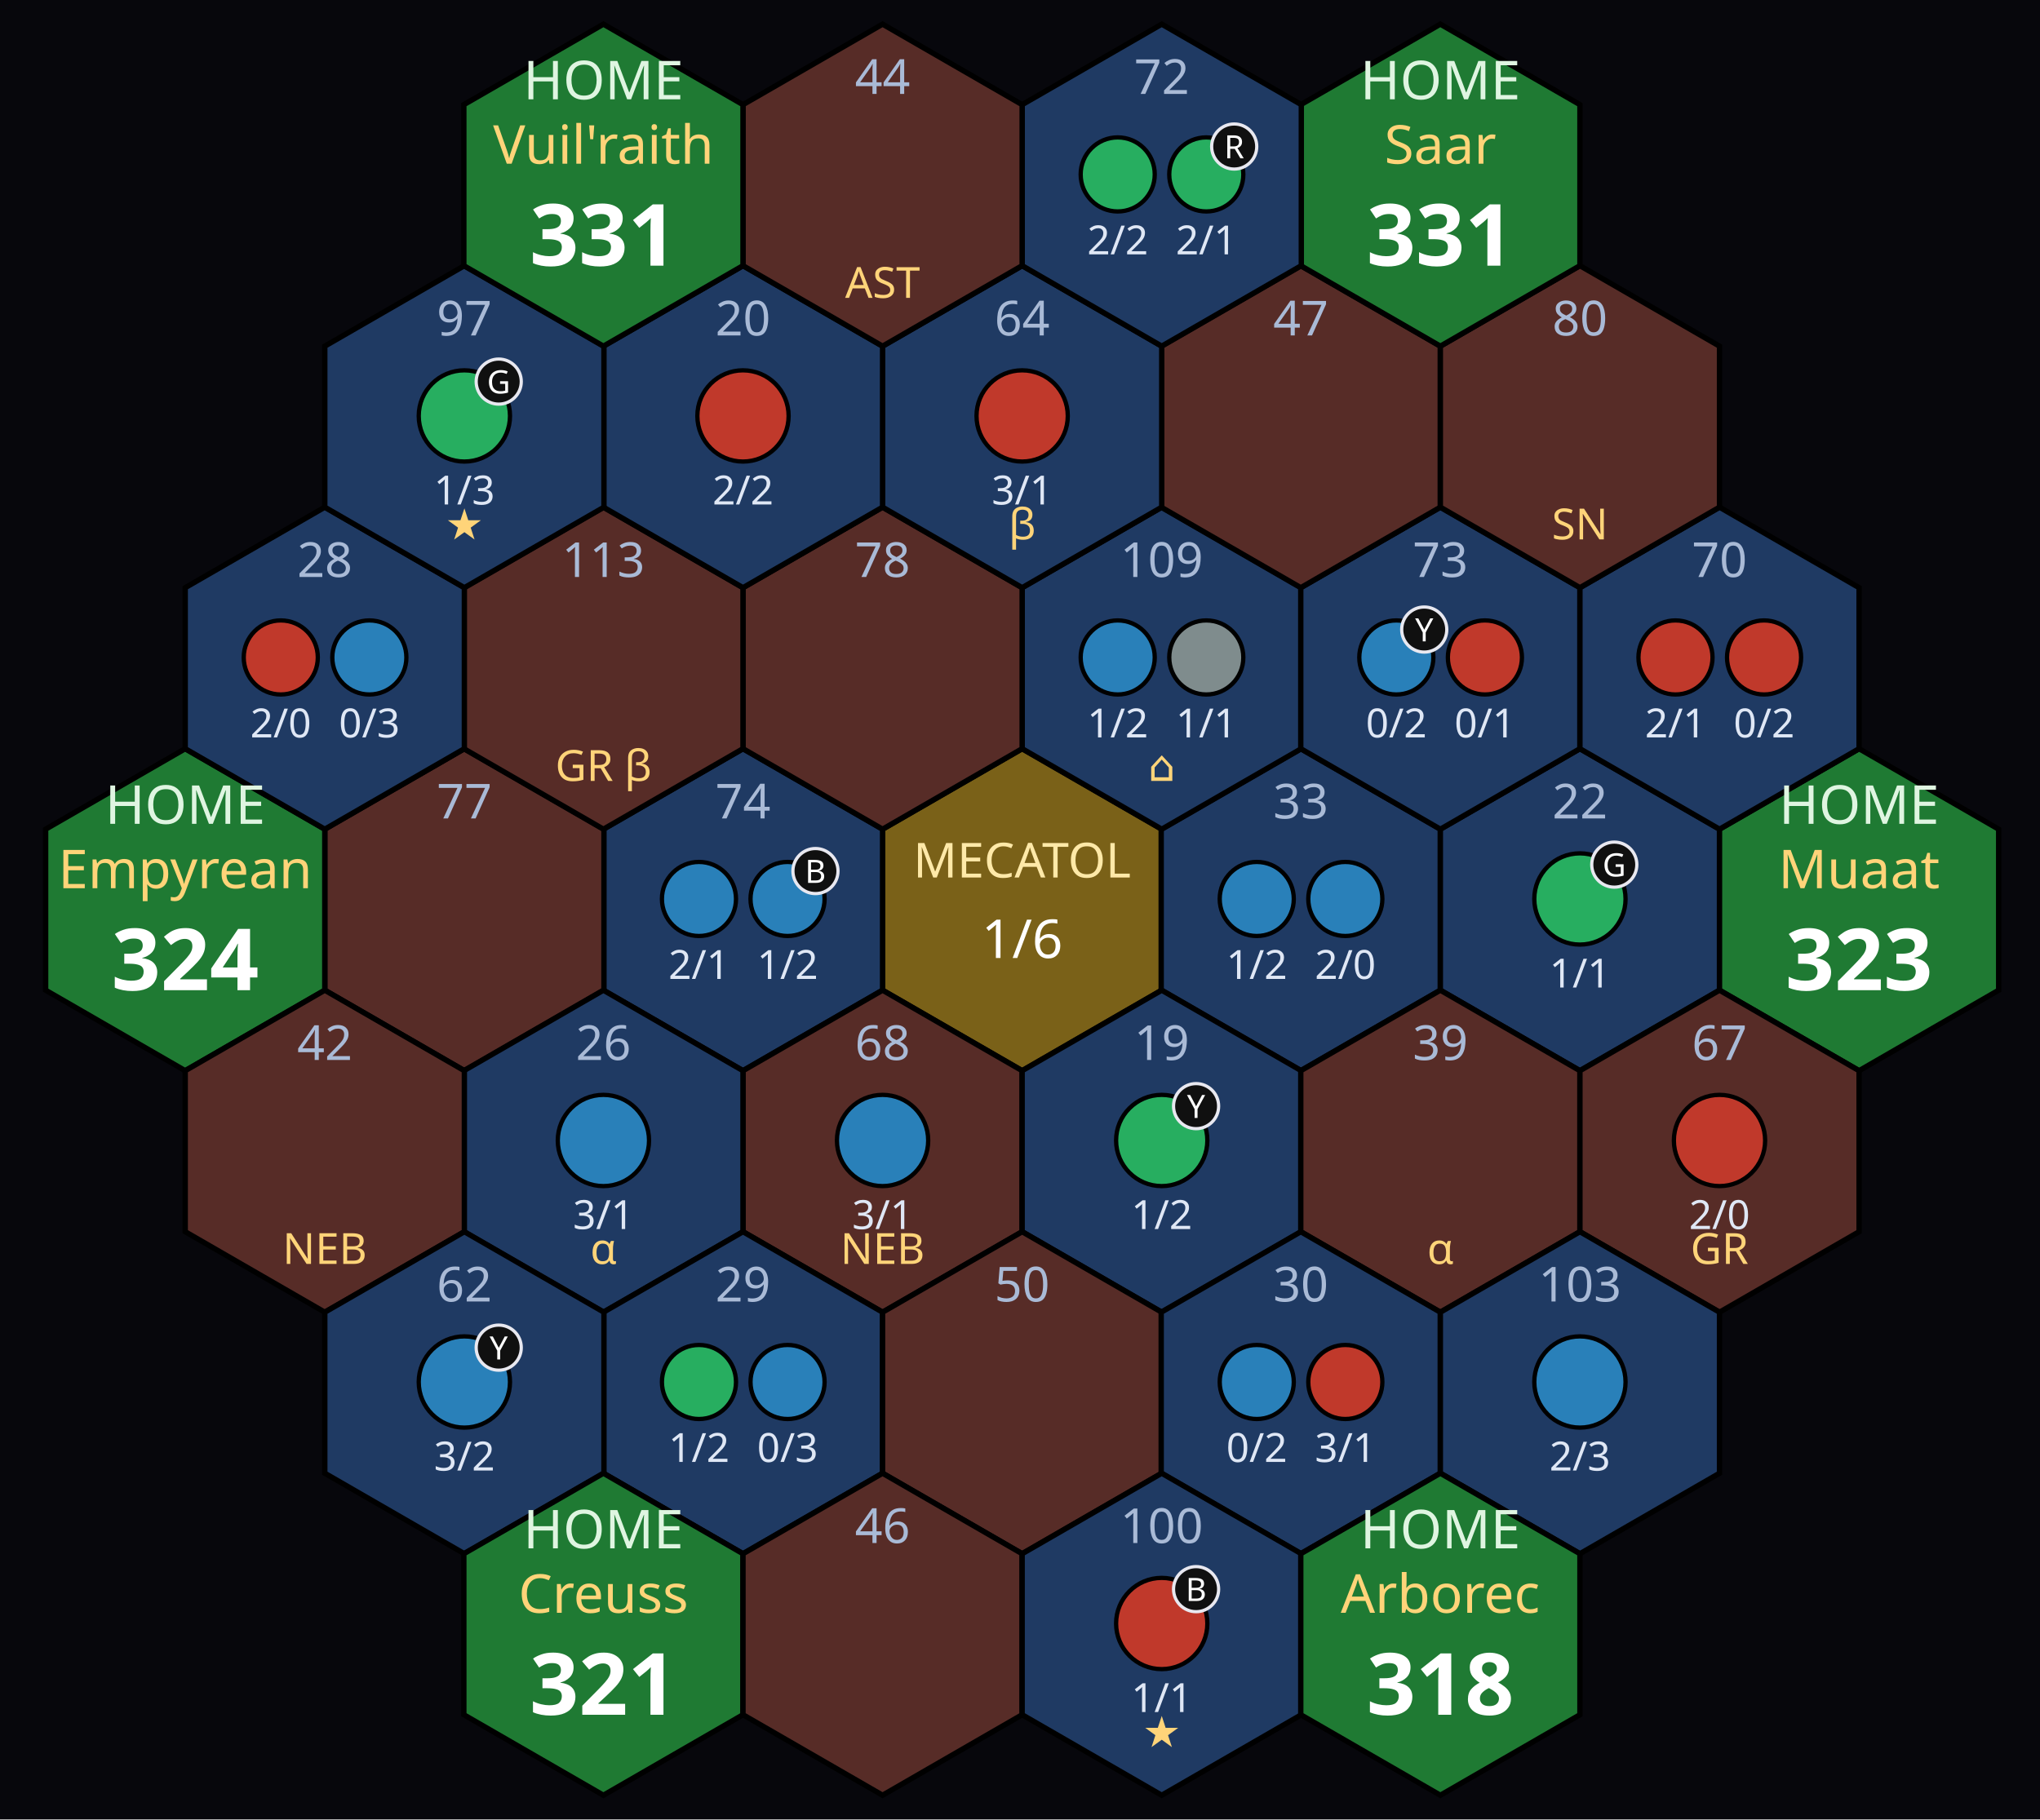
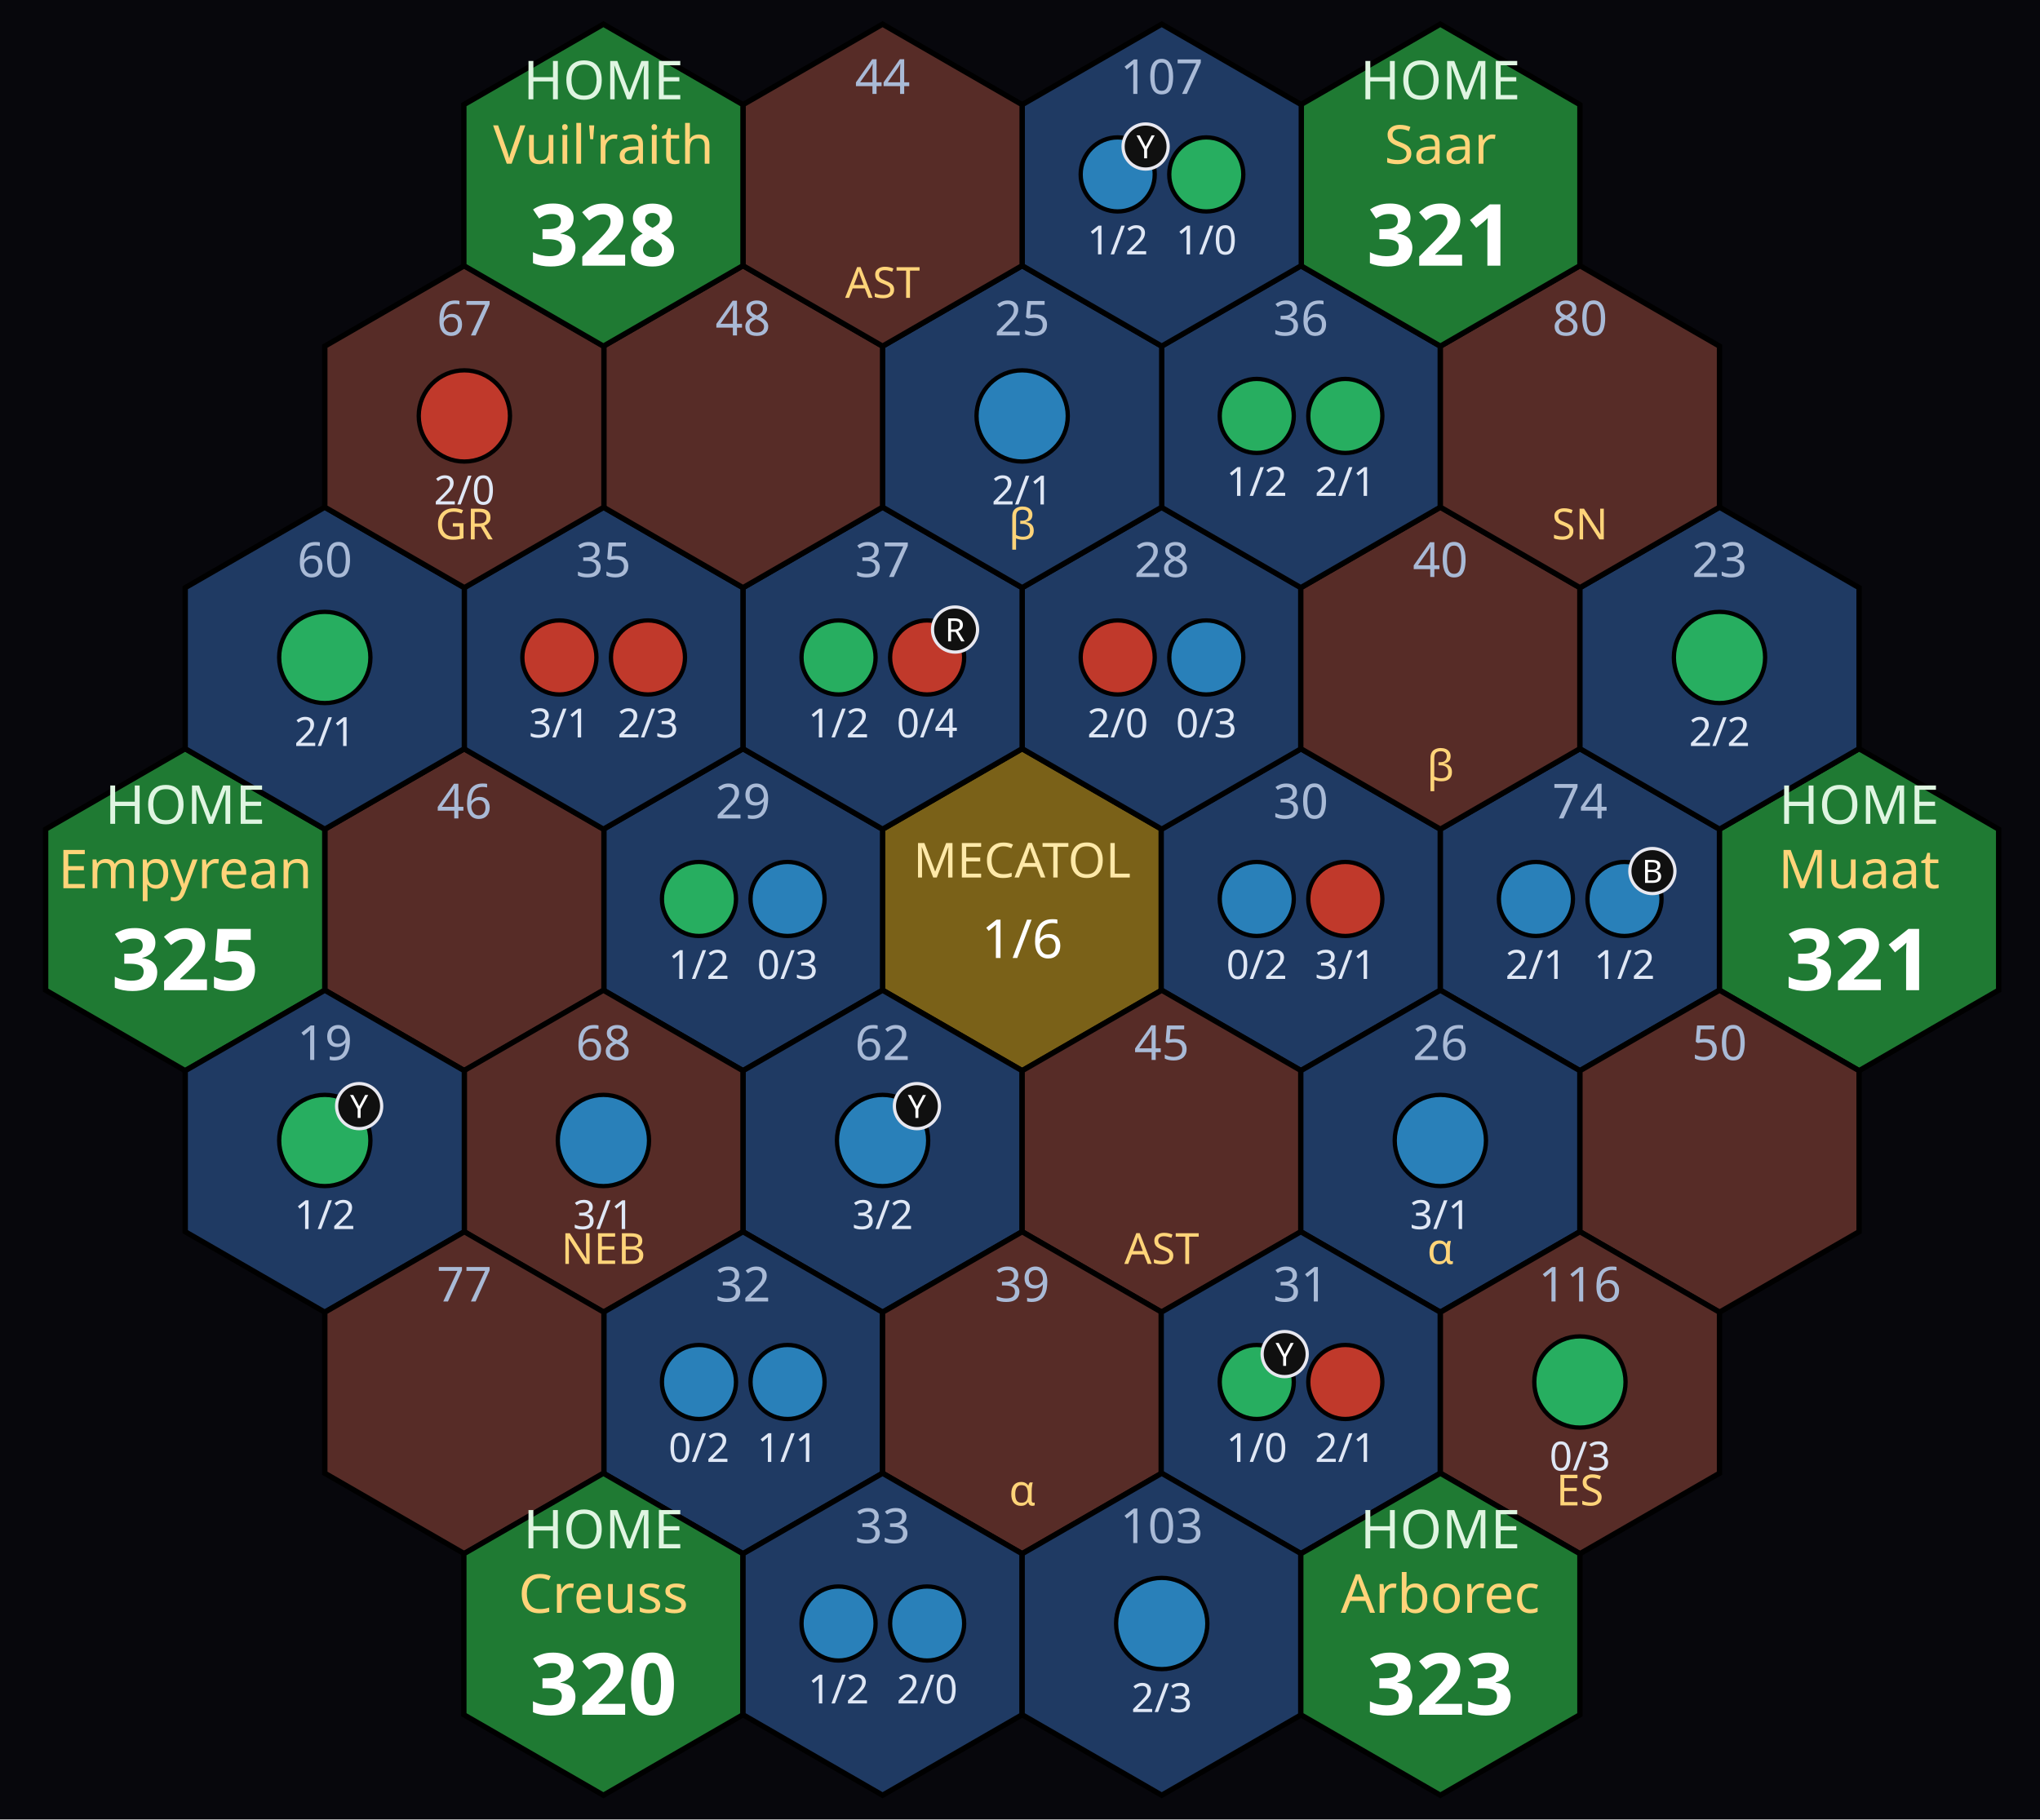
<svg xmlns="http://www.w3.org/2000/svg" width="380" height="339" viewBox="0 0 380 339">
  <rect width="100%" height="100%" fill="#07070c" />
  <polygon points="190.4,139.5 216.4,154.5 216.4,184.5 190.4,199.5 164.4,184.5 164.4,154.5" fill="#7a6118" stroke="#000000" stroke-width="1" />
  <polygon points="242.3,139.5 268.3,154.5 268.3,184.5 242.3,199.5 216.3,184.5 216.3,154.5" fill="#1f3a63" stroke="#000000" stroke-width="1" />
  <polygon points="216.4,94.5 242.4,109.5 242.4,139.5 216.4,154.5 190.4,139.5 190.4,109.5" fill="#1f3a63" stroke="#000000" stroke-width="1" />
  <polygon points="138.4,139.5 164.4,154.5 164.4,184.5 138.4,199.5 112.4,184.5 112.4,154.5" fill="#1f3a63" stroke="#000000" stroke-width="1" />
-   <polygon points="164.4,94.5 190.4,109.5 190.4,139.5 164.4,154.5 138.4,139.5 138.4,109.5" fill="#572c27" stroke="#000000" stroke-width="1" />
-   <polygon points="164.4,184.5 190.4,199.5 190.4,229.5 164.4,244.5 138.4,229.5 138.4,199.5" fill="#572c27" stroke="#000000" stroke-width="1" />
-   <polygon points="216.4,184.5 242.4,199.5 242.4,229.5 216.4,244.5 190.4,229.5 190.4,199.5" fill="#1f3a63" stroke="#000000" stroke-width="1" />
+   <polygon points="164.4,94.5 190.4,109.5 190.4,139.5 164.4,154.5 138.4,139.5 138.4,109.5" fill="#1f3a63" stroke="#000000" stroke-width="1" />
+   <polygon points="164.4,184.5 190.4,199.5 190.4,229.5 164.4,244.5 138.4,229.5 138.4,199.5" fill="#1f3a63" stroke="#000000" stroke-width="1" />
+   <polygon points="216.4,184.5 242.4,199.5 242.4,229.5 216.4,244.5 190.4,229.5 190.4,199.5" fill="#572c27" stroke="#000000" stroke-width="1" />
  <polygon points="294.3,139.5 320.3,154.5 320.3,184.5 294.3,199.5 268.3,184.5 268.3,154.5" fill="#1f3a63" stroke="#000000" stroke-width="1" />
-   <polygon points="268.3,94.5 294.3,109.5 294.3,139.5 268.3,154.5 242.3,139.5 242.3,109.5" fill="#1f3a63" stroke="#000000" stroke-width="1" />
-   <polygon points="268.3,184.5 294.3,199.5 294.3,229.5 268.3,244.5 242.3,229.5 242.3,199.5" fill="#572c27" stroke="#000000" stroke-width="1" />
-   <polygon points="242.3,49.5 268.3,64.5 268.3,94.5 242.3,109.5 216.3,94.5 216.3,64.5" fill="#572c27" stroke="#000000" stroke-width="1" />
+   <polygon points="268.3,94.5 294.3,109.5 294.3,139.5 268.3,154.5 242.3,139.5 242.3,109.5" fill="#572c27" stroke="#000000" stroke-width="1" />
+   <polygon points="268.3,184.5 294.3,199.5 294.3,229.5 268.3,244.5 242.3,229.5 242.3,199.5" fill="#1f3a63" stroke="#000000" stroke-width="1" />
+   <polygon points="242.3,49.5 268.3,64.5 268.3,94.5 242.3,109.5 216.3,94.5 216.3,64.5" fill="#1f3a63" stroke="#000000" stroke-width="1" />
  <polygon points="190.4,49.5 216.4,64.5 216.4,94.5 190.4,109.5 164.4,94.5 164.4,64.5" fill="#1f3a63" stroke="#000000" stroke-width="1" />
  <polygon points="86.5,139.5 112.5,154.5 112.5,184.5 86.5,199.5 60.5,184.5 60.5,154.5" fill="#572c27" stroke="#000000" stroke-width="1" />
-   <polygon points="112.4,94.5 138.4,109.5 138.4,139.5 112.4,154.5 86.4,139.5 86.4,109.5" fill="#572c27" stroke="#000000" stroke-width="1" />
-   <polygon points="112.4,184.5 138.4,199.5 138.4,229.5 112.4,244.5 86.4,229.5 86.4,199.5" fill="#1f3a63" stroke="#000000" stroke-width="1" />
-   <polygon points="138.4,49.5 164.4,64.5 164.4,94.5 138.4,109.5 112.4,94.5 112.4,64.5" fill="#1f3a63" stroke="#000000" stroke-width="1" />
+   <polygon points="112.4,94.5 138.4,109.5 138.4,139.5 112.4,154.5 86.4,139.5 86.4,109.5" fill="#1f3a63" stroke="#000000" stroke-width="1" />
+   <polygon points="112.4,184.5 138.4,199.5 138.4,229.5 112.4,244.5 86.4,229.5 86.4,199.5" fill="#572c27" stroke="#000000" stroke-width="1" />
+   <polygon points="138.4,49.5 164.4,64.5 164.4,94.5 138.4,109.5 112.4,94.5 112.4,64.5" fill="#572c27" stroke="#000000" stroke-width="1" />
  <polygon points="138.4,229.5 164.4,244.5 164.4,274.5 138.4,289.5 112.4,274.5 112.4,244.5" fill="#1f3a63" stroke="#000000" stroke-width="1" />
  <polygon points="190.4,229.5 216.4,244.5 216.4,274.5 190.4,289.5 164.4,274.5 164.4,244.5" fill="#572c27" stroke="#000000" stroke-width="1" />
  <polygon points="242.3,229.5 268.3,244.5 268.3,274.5 242.3,289.5 216.3,274.5 216.3,244.5" fill="#1f3a63" stroke="#000000" stroke-width="1" />
  <polygon points="346.3,139.5 372.3,154.5 372.3,184.5 346.3,199.5 320.3,184.5 320.3,154.5" fill="#1f7a33" stroke="#000000" stroke-width="1" />
  <polygon points="320.3,94.5 346.3,109.5 346.3,139.5 320.3,154.5 294.3,139.5 294.3,109.5" fill="#1f3a63" stroke="#000000" stroke-width="1" />
  <polygon points="320.3,184.5 346.3,199.5 346.3,229.5 320.3,244.5 294.3,229.5 294.3,199.5" fill="#572c27" stroke="#000000" stroke-width="1" />
  <polygon points="294.3,49.5 320.3,64.5 320.3,94.5 294.3,109.5 268.3,94.5 268.3,64.5" fill="#572c27" stroke="#000000" stroke-width="1" />
-   <polygon points="294.3,229.5 320.3,244.5 320.3,274.5 294.3,289.5 268.3,274.5 268.3,244.5" fill="#1f3a63" stroke="#000000" stroke-width="1" />
+   <polygon points="294.3,229.5 320.3,244.5 320.3,274.5 294.3,289.5 268.3,274.5 268.3,244.5" fill="#572c27" stroke="#000000" stroke-width="1" />
  <polygon points="268.3,4.5 294.3,19.5 294.3,49.5 268.3,64.5 242.3,49.5 242.3,19.5" fill="#1f7a33" stroke="#000000" stroke-width="1" />
  <polygon points="216.4,4.5 242.4,19.5 242.4,49.5 216.4,64.5 190.4,49.5 190.4,19.5" fill="#1f3a63" stroke="#000000" stroke-width="1" />
  <polygon points="164.4,4.5 190.4,19.5 190.4,49.5 164.4,64.5 138.4,49.5 138.4,19.5" fill="#572c27" stroke="#000000" stroke-width="1" />
  <polygon points="34.5,139.5 60.5,154.5 60.5,184.5 34.5,199.5 8.5,184.5 8.5,154.5" fill="#1f7a33" stroke="#000000" stroke-width="1" />
  <polygon points="60.5,94.5 86.5,109.5 86.5,139.5 60.5,154.5 34.5,139.5 34.5,109.5" fill="#1f3a63" stroke="#000000" stroke-width="1" />
-   <polygon points="60.5,184.5 86.5,199.5 86.5,229.5 60.5,244.5 34.5,229.5 34.5,199.5" fill="#572c27" stroke="#000000" stroke-width="1" />
-   <polygon points="86.5,49.5 112.5,64.5 112.5,94.5 86.5,109.5 60.5,94.5 60.5,64.5" fill="#1f3a63" stroke="#000000" stroke-width="1" />
-   <polygon points="86.5,229.5 112.5,244.5 112.5,274.5 86.5,289.5 60.5,274.5 60.5,244.5" fill="#1f3a63" stroke="#000000" stroke-width="1" />
+   <polygon points="60.5,184.5 86.5,199.5 86.5,229.5 60.5,244.5 34.5,229.5 34.5,199.5" fill="#1f3a63" stroke="#000000" stroke-width="1" />
+   <polygon points="86.5,49.5 112.5,64.5 112.5,94.5 86.5,109.5 60.5,94.5 60.5,64.5" fill="#572c27" stroke="#000000" stroke-width="1" />
+   <polygon points="86.5,229.5 112.5,244.5 112.5,274.5 86.5,289.5 60.5,274.5 60.5,244.5" fill="#572c27" stroke="#000000" stroke-width="1" />
  <polygon points="112.4,4.5 138.4,19.5 138.4,49.5 112.4,64.5 86.4,49.5 86.4,19.5" fill="#1f7a33" stroke="#000000" stroke-width="1" />
  <polygon points="112.4,274.5 138.4,289.5 138.4,319.5 112.4,334.5 86.4,319.5 86.4,289.5" fill="#1f7a33" stroke="#000000" stroke-width="1" />
-   <polygon points="164.4,274.5 190.4,289.5 190.4,319.5 164.4,334.5 138.4,319.5 138.4,289.5" fill="#572c27" stroke="#000000" stroke-width="1" />
+   <polygon points="164.4,274.5 190.4,289.5 190.4,319.5 164.4,334.5 138.4,319.5 138.4,289.5" fill="#1f3a63" stroke="#000000" stroke-width="1" />
  <polygon points="216.4,274.5 242.4,289.5 242.4,319.5 216.4,334.5 190.4,319.5 190.4,289.5" fill="#1f3a63" stroke="#000000" stroke-width="1" />
  <polygon points="268.3,274.5 294.3,289.5 294.3,319.5 268.3,334.5 242.3,319.5 242.3,289.5" fill="#1f7a33" stroke="#000000" stroke-width="1" />
  <text x="190.4" y="163.5" font-size="9" fill="#ffe9a8" text-anchor="middle" font-family="sans-serif">MECATOL</text>
  <text x="190.4" y="178.5" font-size="10" fill="#ffffff" text-anchor="middle" font-family="sans-serif">1/6</text>
-   <text x="242.3" y="152.5" font-size="9" fill="#a9bad6" text-anchor="middle" font-family="sans-serif">33</text>
+   <text x="242.3" y="152.5" font-size="9" fill="#a9bad6" text-anchor="middle" font-family="sans-serif">30</text>
  <circle cx="234.1" cy="167.5" r="6.9" fill="#2980b9" stroke="#000000" stroke-width="0.80" />
-   <text x="234.1" y="182.4" font-size="7.5" fill="#dfe7f5" text-anchor="middle" font-family="sans-serif">1/2</text>
-   <circle cx="250.6" cy="167.5" r="6.9" fill="#2980b9" stroke="#000000" stroke-width="0.80" />
-   <text x="250.6" y="182.4" font-size="7.5" fill="#dfe7f5" text-anchor="middle" font-family="sans-serif">2/0</text>
-   <text x="216.4" y="107.5" font-size="9" fill="#a9bad6" text-anchor="middle" font-family="sans-serif">109</text>
-   <circle cx="208.2" cy="122.5" r="6.9" fill="#2980b9" stroke="#000000" stroke-width="0.80" />
-   <text x="208.2" y="137.4" font-size="7.5" fill="#dfe7f5" text-anchor="middle" font-family="sans-serif">1/2</text>
-   <circle cx="224.7" cy="122.5" r="6.9" fill="#7f8c8d" stroke="#000000" stroke-width="0.80" />
-   <text x="224.7" y="137.4" font-size="7.5" fill="#dfe7f5" text-anchor="middle" font-family="sans-serif">1/1</text>
-   <text x="216.4" y="145.5" font-size="8" fill="#ffd479" text-anchor="middle" font-family="sans-serif">⌂</text>
-   <text x="138.4" y="152.5" font-size="9" fill="#a9bad6" text-anchor="middle" font-family="sans-serif">74</text>
-   <circle cx="130.2" cy="167.5" r="6.9" fill="#2980b9" stroke="#000000" stroke-width="0.80" />
-   <text x="130.2" y="182.4" font-size="7.5" fill="#dfe7f5" text-anchor="middle" font-family="sans-serif">2/1</text>
+   <text x="234.1" y="182.4" font-size="7.5" fill="#dfe7f5" text-anchor="middle" font-family="sans-serif">0/2</text>
+   <circle cx="250.6" cy="167.5" r="6.9" fill="#c0392b" stroke="#000000" stroke-width="0.80" />
+   <text x="250.6" y="182.4" font-size="7.5" fill="#dfe7f5" text-anchor="middle" font-family="sans-serif">3/1</text>
+   <text x="216.4" y="107.5" font-size="9" fill="#a9bad6" text-anchor="middle" font-family="sans-serif">28</text>
+   <circle cx="208.2" cy="122.5" r="6.9" fill="#c0392b" stroke="#000000" stroke-width="0.80" />
+   <text x="208.2" y="137.4" font-size="7.5" fill="#dfe7f5" text-anchor="middle" font-family="sans-serif">2/0</text>
+   <circle cx="224.7" cy="122.5" r="6.9" fill="#2980b9" stroke="#000000" stroke-width="0.80" />
+   <text x="224.7" y="137.4" font-size="7.5" fill="#dfe7f5" text-anchor="middle" font-family="sans-serif">0/3</text>
+   <text x="138.4" y="152.5" font-size="9" fill="#a9bad6" text-anchor="middle" font-family="sans-serif">29</text>
+   <circle cx="130.2" cy="167.5" r="6.9" fill="#27ae60" stroke="#000000" stroke-width="0.80" />
+   <text x="130.2" y="182.4" font-size="7.5" fill="#dfe7f5" text-anchor="middle" font-family="sans-serif">1/2</text>
  <circle cx="146.7" cy="167.5" r="6.9" fill="#2980b9" stroke="#000000" stroke-width="0.80" />
-   <circle cx="151.9" cy="162.3" r="4.2" fill="#101010" stroke="#e8e8f0" stroke-width="0.6" />
-   <text x="151.9" y="164.5" font-size="6" fill="#ffffff" text-anchor="middle" font-family="sans-serif">B</text>
-   <text x="146.7" y="182.4" font-size="7.5" fill="#dfe7f5" text-anchor="middle" font-family="sans-serif">1/2</text>
-   <text x="164.4" y="107.5" font-size="9" fill="#a9bad6" text-anchor="middle" font-family="sans-serif">78</text>
-   <text x="164.4" y="197.5" font-size="9" fill="#a9bad6" text-anchor="middle" font-family="sans-serif">68</text>
+   <text x="146.7" y="182.4" font-size="7.5" fill="#dfe7f5" text-anchor="middle" font-family="sans-serif">0/3</text>
+   <text x="164.4" y="107.5" font-size="9" fill="#a9bad6" text-anchor="middle" font-family="sans-serif">37</text>
+   <circle cx="156.2" cy="122.5" r="6.9" fill="#27ae60" stroke="#000000" stroke-width="0.80" />
+   <text x="156.2" y="137.4" font-size="7.5" fill="#dfe7f5" text-anchor="middle" font-family="sans-serif">1/2</text>
+   <circle cx="172.7" cy="122.5" r="6.9" fill="#c0392b" stroke="#000000" stroke-width="0.80" />
+   <circle cx="177.9" cy="117.3" r="4.2" fill="#101010" stroke="#e8e8f0" stroke-width="0.6" />
+   <text x="177.9" y="119.5" font-size="6" fill="#ffffff" text-anchor="middle" font-family="sans-serif">R</text>
+   <text x="172.7" y="137.4" font-size="7.5" fill="#dfe7f5" text-anchor="middle" font-family="sans-serif">0/4</text>
+   <text x="164.4" y="197.5" font-size="9" fill="#a9bad6" text-anchor="middle" font-family="sans-serif">62</text>
  <circle cx="164.4" cy="212.5" r="8.5" fill="#2980b9" stroke="#000000" stroke-width="0.80" />
-   <text x="164.4" y="229.0" font-size="7.5" fill="#dfe7f5" text-anchor="middle" font-family="sans-serif">3/1</text>
-   <text x="164.4" y="235.5" font-size="8" fill="#ffd479" text-anchor="middle" font-family="sans-serif">NEB</text>
-   <text x="216.4" y="197.5" font-size="9" fill="#a9bad6" text-anchor="middle" font-family="sans-serif">19</text>
-   <circle cx="216.4" cy="212.5" r="8.5" fill="#27ae60" stroke="#000000" stroke-width="0.80" />
-   <circle cx="222.8" cy="206.1" r="4.2" fill="#101010" stroke="#e8e8f0" stroke-width="0.6" />
-   <text x="222.8" y="208.3" font-size="6" fill="#ffffff" text-anchor="middle" font-family="sans-serif">Y</text>
-   <text x="216.4" y="229.0" font-size="7.5" fill="#dfe7f5" text-anchor="middle" font-family="sans-serif">1/2</text>
-   <text x="294.3" y="152.5" font-size="9" fill="#a9bad6" text-anchor="middle" font-family="sans-serif">22</text>
-   <circle cx="294.3" cy="167.5" r="8.5" fill="#27ae60" stroke="#000000" stroke-width="0.80" />
-   <circle cx="300.7" cy="161.1" r="4.2" fill="#101010" stroke="#e8e8f0" stroke-width="0.6" />
-   <text x="300.7" y="163.3" font-size="6" fill="#ffffff" text-anchor="middle" font-family="sans-serif">G</text>
-   <text x="294.3" y="184.0" font-size="7.5" fill="#dfe7f5" text-anchor="middle" font-family="sans-serif">1/1</text>
-   <text x="268.3" y="107.5" font-size="9" fill="#a9bad6" text-anchor="middle" font-family="sans-serif">73</text>
-   <circle cx="260.1" cy="122.5" r="6.9" fill="#2980b9" stroke="#000000" stroke-width="0.80" />
-   <circle cx="265.3" cy="117.3" r="4.2" fill="#101010" stroke="#e8e8f0" stroke-width="0.6" />
-   <text x="265.3" y="119.5" font-size="6" fill="#ffffff" text-anchor="middle" font-family="sans-serif">Y</text>
-   <text x="260.1" y="137.4" font-size="7.5" fill="#dfe7f5" text-anchor="middle" font-family="sans-serif">0/2</text>
-   <circle cx="276.6" cy="122.5" r="6.9" fill="#c0392b" stroke="#000000" stroke-width="0.80" />
-   <text x="276.6" y="137.4" font-size="7.5" fill="#dfe7f5" text-anchor="middle" font-family="sans-serif">0/1</text>
-   <text x="268.3" y="197.5" font-size="9" fill="#a9bad6" text-anchor="middle" font-family="sans-serif">39</text>
+   <circle cx="170.8" cy="206.1" r="4.2" fill="#101010" stroke="#e8e8f0" stroke-width="0.6" />
+   <text x="170.8" y="208.3" font-size="6" fill="#ffffff" text-anchor="middle" font-family="sans-serif">Y</text>
+   <text x="164.4" y="229.0" font-size="7.5" fill="#dfe7f5" text-anchor="middle" font-family="sans-serif">3/2</text>
+   <text x="216.4" y="197.5" font-size="9" fill="#a9bad6" text-anchor="middle" font-family="sans-serif">45</text>
+   <text x="216.4" y="235.5" font-size="8" fill="#ffd479" text-anchor="middle" font-family="sans-serif">AST</text>
+   <text x="294.3" y="152.5" font-size="9" fill="#a9bad6" text-anchor="middle" font-family="sans-serif">74</text>
+   <circle cx="286.1" cy="167.5" r="6.9" fill="#2980b9" stroke="#000000" stroke-width="0.80" />
+   <text x="286.1" y="182.4" font-size="7.5" fill="#dfe7f5" text-anchor="middle" font-family="sans-serif">2/1</text>
+   <circle cx="302.6" cy="167.5" r="6.9" fill="#2980b9" stroke="#000000" stroke-width="0.80" />
+   <circle cx="307.8" cy="162.3" r="4.2" fill="#101010" stroke="#e8e8f0" stroke-width="0.6" />
+   <text x="307.8" y="164.5" font-size="6" fill="#ffffff" text-anchor="middle" font-family="sans-serif">B</text>
+   <text x="302.6" y="182.4" font-size="7.5" fill="#dfe7f5" text-anchor="middle" font-family="sans-serif">1/2</text>
+   <text x="268.3" y="107.5" font-size="9" fill="#a9bad6" text-anchor="middle" font-family="sans-serif">40</text>
+   <text x="268.3" y="145.5" font-size="8" fill="#ffd479" text-anchor="middle" font-family="sans-serif">β</text>
+   <text x="268.3" y="197.5" font-size="9" fill="#a9bad6" text-anchor="middle" font-family="sans-serif">26</text>
+   <circle cx="268.3" cy="212.5" r="8.5" fill="#2980b9" stroke="#000000" stroke-width="0.80" />
+   <text x="268.3" y="229.0" font-size="7.5" fill="#dfe7f5" text-anchor="middle" font-family="sans-serif">3/1</text>
  <text x="268.3" y="235.5" font-size="8" fill="#ffd479" text-anchor="middle" font-family="sans-serif">α</text>
-   <text x="242.3" y="62.5" font-size="9" fill="#a9bad6" text-anchor="middle" font-family="sans-serif">47</text>
-   <text x="190.4" y="62.5" font-size="9" fill="#a9bad6" text-anchor="middle" font-family="sans-serif">64</text>
-   <circle cx="190.4" cy="77.5" r="8.5" fill="#c0392b" stroke="#000000" stroke-width="0.80" />
-   <text x="190.4" y="94.0" font-size="7.5" fill="#dfe7f5" text-anchor="middle" font-family="sans-serif">3/1</text>
+   <text x="242.3" y="62.5" font-size="9" fill="#a9bad6" text-anchor="middle" font-family="sans-serif">36</text>
+   <circle cx="234.1" cy="77.5" r="6.9" fill="#27ae60" stroke="#000000" stroke-width="0.80" />
+   <text x="234.1" y="92.4" font-size="7.5" fill="#dfe7f5" text-anchor="middle" font-family="sans-serif">1/2</text>
+   <circle cx="250.6" cy="77.5" r="6.9" fill="#27ae60" stroke="#000000" stroke-width="0.80" />
+   <text x="250.6" y="92.4" font-size="7.5" fill="#dfe7f5" text-anchor="middle" font-family="sans-serif">2/1</text>
+   <text x="190.4" y="62.5" font-size="9" fill="#a9bad6" text-anchor="middle" font-family="sans-serif">25</text>
+   <circle cx="190.4" cy="77.5" r="8.5" fill="#2980b9" stroke="#000000" stroke-width="0.80" />
+   <text x="190.4" y="94.0" font-size="7.5" fill="#dfe7f5" text-anchor="middle" font-family="sans-serif">2/1</text>
  <text x="190.4" y="100.5" font-size="8" fill="#ffd479" text-anchor="middle" font-family="sans-serif">β</text>
-   <text x="86.5" y="152.5" font-size="9" fill="#a9bad6" text-anchor="middle" font-family="sans-serif">77</text>
-   <text x="112.4" y="107.5" font-size="9" fill="#a9bad6" text-anchor="middle" font-family="sans-serif">113</text>
-   <text x="112.4" y="145.5" font-size="8" fill="#ffd479" text-anchor="middle" font-family="sans-serif">GR β</text>
-   <text x="112.4" y="197.5" font-size="9" fill="#a9bad6" text-anchor="middle" font-family="sans-serif">26</text>
+   <text x="86.5" y="152.5" font-size="9" fill="#a9bad6" text-anchor="middle" font-family="sans-serif">46</text>
+   <text x="112.4" y="107.5" font-size="9" fill="#a9bad6" text-anchor="middle" font-family="sans-serif">35</text>
+   <circle cx="104.2" cy="122.5" r="6.9" fill="#c0392b" stroke="#000000" stroke-width="0.80" />
+   <text x="104.2" y="137.4" font-size="7.5" fill="#dfe7f5" text-anchor="middle" font-family="sans-serif">3/1</text>
+   <circle cx="120.7" cy="122.5" r="6.9" fill="#c0392b" stroke="#000000" stroke-width="0.80" />
+   <text x="120.7" y="137.4" font-size="7.5" fill="#dfe7f5" text-anchor="middle" font-family="sans-serif">2/3</text>
+   <text x="112.4" y="197.5" font-size="9" fill="#a9bad6" text-anchor="middle" font-family="sans-serif">68</text>
  <circle cx="112.4" cy="212.5" r="8.5" fill="#2980b9" stroke="#000000" stroke-width="0.80" />
  <text x="112.4" y="229.0" font-size="7.5" fill="#dfe7f5" text-anchor="middle" font-family="sans-serif">3/1</text>
-   <text x="112.4" y="235.5" font-size="8" fill="#ffd479" text-anchor="middle" font-family="sans-serif">α</text>
-   <text x="138.4" y="62.5" font-size="9" fill="#a9bad6" text-anchor="middle" font-family="sans-serif">20</text>
-   <circle cx="138.4" cy="77.5" r="8.5" fill="#c0392b" stroke="#000000" stroke-width="0.80" />
-   <text x="138.4" y="94.0" font-size="7.5" fill="#dfe7f5" text-anchor="middle" font-family="sans-serif">2/2</text>
-   <text x="138.4" y="242.5" font-size="9" fill="#a9bad6" text-anchor="middle" font-family="sans-serif">29</text>
-   <circle cx="130.2" cy="257.5" r="6.9" fill="#27ae60" stroke="#000000" stroke-width="0.80" />
-   <text x="130.2" y="272.4" font-size="7.5" fill="#dfe7f5" text-anchor="middle" font-family="sans-serif">1/2</text>
+   <text x="112.4" y="235.5" font-size="8" fill="#ffd479" text-anchor="middle" font-family="sans-serif">NEB</text>
+   <text x="138.4" y="62.5" font-size="9" fill="#a9bad6" text-anchor="middle" font-family="sans-serif">48</text>
+   <text x="138.4" y="242.5" font-size="9" fill="#a9bad6" text-anchor="middle" font-family="sans-serif">32</text>
+   <circle cx="130.2" cy="257.5" r="6.9" fill="#2980b9" stroke="#000000" stroke-width="0.80" />
+   <text x="130.2" y="272.4" font-size="7.5" fill="#dfe7f5" text-anchor="middle" font-family="sans-serif">0/2</text>
  <circle cx="146.7" cy="257.5" r="6.9" fill="#2980b9" stroke="#000000" stroke-width="0.80" />
-   <text x="146.7" y="272.4" font-size="7.5" fill="#dfe7f5" text-anchor="middle" font-family="sans-serif">0/3</text>
-   <text x="190.4" y="242.5" font-size="9" fill="#a9bad6" text-anchor="middle" font-family="sans-serif">50</text>
-   <text x="242.3" y="242.5" font-size="9" fill="#a9bad6" text-anchor="middle" font-family="sans-serif">30</text>
-   <circle cx="234.1" cy="257.5" r="6.9" fill="#2980b9" stroke="#000000" stroke-width="0.80" />
-   <text x="234.1" y="272.4" font-size="7.5" fill="#dfe7f5" text-anchor="middle" font-family="sans-serif">0/2</text>
+   <text x="146.7" y="272.4" font-size="7.5" fill="#dfe7f5" text-anchor="middle" font-family="sans-serif">1/1</text>
+   <text x="190.4" y="242.5" font-size="9" fill="#a9bad6" text-anchor="middle" font-family="sans-serif">39</text>
+   <text x="190.4" y="280.5" font-size="8" fill="#ffd479" text-anchor="middle" font-family="sans-serif">α</text>
+   <text x="242.3" y="242.5" font-size="9" fill="#a9bad6" text-anchor="middle" font-family="sans-serif">31</text>
+   <circle cx="234.1" cy="257.5" r="6.9" fill="#27ae60" stroke="#000000" stroke-width="0.80" />
+   <circle cx="239.3" cy="252.3" r="4.2" fill="#101010" stroke="#e8e8f0" stroke-width="0.6" />
+   <text x="239.3" y="254.5" font-size="6" fill="#ffffff" text-anchor="middle" font-family="sans-serif">Y</text>
+   <text x="234.1" y="272.4" font-size="7.5" fill="#dfe7f5" text-anchor="middle" font-family="sans-serif">1/0</text>
  <circle cx="250.6" cy="257.5" r="6.9" fill="#c0392b" stroke="#000000" stroke-width="0.80" />
-   <text x="250.6" y="272.4" font-size="7.5" fill="#dfe7f5" text-anchor="middle" font-family="sans-serif">3/1</text>
+   <text x="250.6" y="272.4" font-size="7.5" fill="#dfe7f5" text-anchor="middle" font-family="sans-serif">2/1</text>
  <text x="346.3" y="153.5" font-size="10" fill="#dff5e1" text-anchor="middle" font-family="sans-serif">HOME</text>
  <text x="346.3" y="165.5" font-size="10" fill="#ffd479" text-anchor="middle" font-family="sans-serif">Muaat</text>
-   <text x="346.3" y="184.5" font-size="16" fill="#ffffff" text-anchor="middle" font-family="sans-serif" font-weight="bold">323</text>
-   <text x="320.3" y="107.5" font-size="9" fill="#a9bad6" text-anchor="middle" font-family="sans-serif">70</text>
-   <circle cx="312.1" cy="122.5" r="6.9" fill="#c0392b" stroke="#000000" stroke-width="0.80" />
-   <text x="312.1" y="137.4" font-size="7.5" fill="#dfe7f5" text-anchor="middle" font-family="sans-serif">2/1</text>
-   <circle cx="328.6" cy="122.5" r="6.9" fill="#c0392b" stroke="#000000" stroke-width="0.80" />
-   <text x="328.6" y="137.4" font-size="7.5" fill="#dfe7f5" text-anchor="middle" font-family="sans-serif">0/2</text>
-   <text x="320.3" y="197.5" font-size="9" fill="#a9bad6" text-anchor="middle" font-family="sans-serif">67</text>
-   <circle cx="320.3" cy="212.5" r="8.5" fill="#c0392b" stroke="#000000" stroke-width="0.80" />
-   <text x="320.3" y="229.0" font-size="7.5" fill="#dfe7f5" text-anchor="middle" font-family="sans-serif">2/0</text>
-   <text x="320.3" y="235.5" font-size="8" fill="#ffd479" text-anchor="middle" font-family="sans-serif">GR</text>
+   <text x="346.3" y="184.5" font-size="16" fill="#ffffff" text-anchor="middle" font-family="sans-serif" font-weight="bold">321</text>
+   <text x="320.3" y="107.5" font-size="9" fill="#a9bad6" text-anchor="middle" font-family="sans-serif">23</text>
+   <circle cx="320.3" cy="122.5" r="8.5" fill="#27ae60" stroke="#000000" stroke-width="0.80" />
+   <text x="320.3" y="139.0" font-size="7.5" fill="#dfe7f5" text-anchor="middle" font-family="sans-serif">2/2</text>
+   <text x="320.3" y="197.5" font-size="9" fill="#a9bad6" text-anchor="middle" font-family="sans-serif">50</text>
  <text x="294.3" y="62.5" font-size="9" fill="#a9bad6" text-anchor="middle" font-family="sans-serif">80</text>
  <text x="294.3" y="100.5" font-size="8" fill="#ffd479" text-anchor="middle" font-family="sans-serif">SN</text>
-   <text x="294.3" y="242.5" font-size="9" fill="#a9bad6" text-anchor="middle" font-family="sans-serif">103</text>
-   <circle cx="294.3" cy="257.5" r="8.5" fill="#2980b9" stroke="#000000" stroke-width="0.80" />
-   <text x="294.3" y="274.0" font-size="7.5" fill="#dfe7f5" text-anchor="middle" font-family="sans-serif">2/3</text>
+   <text x="294.3" y="242.5" font-size="9" fill="#a9bad6" text-anchor="middle" font-family="sans-serif">116</text>
+   <circle cx="294.3" cy="257.5" r="8.5" fill="#27ae60" stroke="#000000" stroke-width="0.80" />
+   <text x="294.3" y="274.0" font-size="7.5" fill="#dfe7f5" text-anchor="middle" font-family="sans-serif">0/3</text>
+   <text x="294.3" y="280.5" font-size="8" fill="#ffd479" text-anchor="middle" font-family="sans-serif">ES</text>
  <text x="268.3" y="18.5" font-size="10" fill="#dff5e1" text-anchor="middle" font-family="sans-serif">HOME</text>
  <text x="268.3" y="30.5" font-size="10" fill="#ffd479" text-anchor="middle" font-family="sans-serif">Saar</text>
-   <text x="268.3" y="49.5" font-size="16" fill="#ffffff" text-anchor="middle" font-family="sans-serif" font-weight="bold">331</text>
-   <text x="216.4" y="17.5" font-size="9" fill="#a9bad6" text-anchor="middle" font-family="sans-serif">72</text>
-   <circle cx="208.2" cy="32.5" r="6.9" fill="#27ae60" stroke="#000000" stroke-width="0.80" />
-   <text x="208.2" y="47.4" font-size="7.5" fill="#dfe7f5" text-anchor="middle" font-family="sans-serif">2/2</text>
+   <text x="268.3" y="49.5" font-size="16" fill="#ffffff" text-anchor="middle" font-family="sans-serif" font-weight="bold">321</text>
+   <text x="216.4" y="17.5" font-size="9" fill="#a9bad6" text-anchor="middle" font-family="sans-serif">107</text>
+   <circle cx="208.2" cy="32.5" r="6.9" fill="#2980b9" stroke="#000000" stroke-width="0.80" />
+   <circle cx="213.4" cy="27.3" r="4.2" fill="#101010" stroke="#e8e8f0" stroke-width="0.6" />
+   <text x="213.4" y="29.5" font-size="6" fill="#ffffff" text-anchor="middle" font-family="sans-serif">Y</text>
+   <text x="208.2" y="47.4" font-size="7.5" fill="#dfe7f5" text-anchor="middle" font-family="sans-serif">1/2</text>
  <circle cx="224.7" cy="32.5" r="6.9" fill="#27ae60" stroke="#000000" stroke-width="0.80" />
-   <circle cx="229.9" cy="27.3" r="4.2" fill="#101010" stroke="#e8e8f0" stroke-width="0.6" />
-   <text x="229.9" y="29.5" font-size="6" fill="#ffffff" text-anchor="middle" font-family="sans-serif">R</text>
-   <text x="224.7" y="47.4" font-size="7.5" fill="#dfe7f5" text-anchor="middle" font-family="sans-serif">2/1</text>
+   <text x="224.7" y="47.4" font-size="7.5" fill="#dfe7f5" text-anchor="middle" font-family="sans-serif">1/0</text>
  <text x="164.4" y="17.5" font-size="9" fill="#a9bad6" text-anchor="middle" font-family="sans-serif">44</text>
  <text x="164.4" y="55.5" font-size="8" fill="#ffd479" text-anchor="middle" font-family="sans-serif">AST</text>
  <text x="34.5" y="153.5" font-size="10" fill="#dff5e1" text-anchor="middle" font-family="sans-serif">HOME</text>
  <text x="34.5" y="165.5" font-size="10" fill="#ffd479" text-anchor="middle" font-family="sans-serif">Empyrean</text>
-   <text x="34.5" y="184.5" font-size="16" fill="#ffffff" text-anchor="middle" font-family="sans-serif" font-weight="bold">324</text>
-   <text x="60.5" y="107.5" font-size="9" fill="#a9bad6" text-anchor="middle" font-family="sans-serif">28</text>
-   <circle cx="52.3" cy="122.5" r="6.9" fill="#c0392b" stroke="#000000" stroke-width="0.80" />
-   <text x="52.3" y="137.4" font-size="7.5" fill="#dfe7f5" text-anchor="middle" font-family="sans-serif">2/0</text>
-   <circle cx="68.8" cy="122.5" r="6.9" fill="#2980b9" stroke="#000000" stroke-width="0.80" />
-   <text x="68.8" y="137.4" font-size="7.5" fill="#dfe7f5" text-anchor="middle" font-family="sans-serif">0/3</text>
-   <text x="60.5" y="197.5" font-size="9" fill="#a9bad6" text-anchor="middle" font-family="sans-serif">42</text>
-   <text x="60.5" y="235.5" font-size="8" fill="#ffd479" text-anchor="middle" font-family="sans-serif">NEB</text>
-   <text x="86.5" y="62.5" font-size="9" fill="#a9bad6" text-anchor="middle" font-family="sans-serif">97</text>
-   <circle cx="86.5" cy="77.5" r="8.5" fill="#27ae60" stroke="#000000" stroke-width="0.80" />
-   <circle cx="92.9" cy="71.1" r="4.2" fill="#101010" stroke="#e8e8f0" stroke-width="0.6" />
-   <text x="92.9" y="73.3" font-size="6" fill="#ffffff" text-anchor="middle" font-family="sans-serif">G</text>
-   <text x="86.5" y="94.0" font-size="7.5" fill="#dfe7f5" text-anchor="middle" font-family="sans-serif">1/3</text>
-   <text x="86.5" y="100.5" font-size="8" fill="#ffd479" text-anchor="middle" font-family="sans-serif">★</text>
-   <text x="86.5" y="242.5" font-size="9" fill="#a9bad6" text-anchor="middle" font-family="sans-serif">62</text>
-   <circle cx="86.5" cy="257.5" r="8.5" fill="#2980b9" stroke="#000000" stroke-width="0.80" />
-   <circle cx="92.9" cy="251.1" r="4.2" fill="#101010" stroke="#e8e8f0" stroke-width="0.6" />
-   <text x="92.9" y="253.3" font-size="6" fill="#ffffff" text-anchor="middle" font-family="sans-serif">Y</text>
-   <text x="86.5" y="274.0" font-size="7.5" fill="#dfe7f5" text-anchor="middle" font-family="sans-serif">3/2</text>
+   <text x="34.5" y="184.5" font-size="16" fill="#ffffff" text-anchor="middle" font-family="sans-serif" font-weight="bold">325</text>
+   <text x="60.5" y="107.5" font-size="9" fill="#a9bad6" text-anchor="middle" font-family="sans-serif">60</text>
+   <circle cx="60.5" cy="122.5" r="8.5" fill="#27ae60" stroke="#000000" stroke-width="0.80" />
+   <text x="60.5" y="139.0" font-size="7.5" fill="#dfe7f5" text-anchor="middle" font-family="sans-serif">2/1</text>
+   <text x="60.5" y="197.5" font-size="9" fill="#a9bad6" text-anchor="middle" font-family="sans-serif">19</text>
+   <circle cx="60.5" cy="212.5" r="8.5" fill="#27ae60" stroke="#000000" stroke-width="0.80" />
+   <circle cx="66.9" cy="206.1" r="4.2" fill="#101010" stroke="#e8e8f0" stroke-width="0.6" />
+   <text x="66.9" y="208.3" font-size="6" fill="#ffffff" text-anchor="middle" font-family="sans-serif">Y</text>
+   <text x="60.5" y="229.0" font-size="7.5" fill="#dfe7f5" text-anchor="middle" font-family="sans-serif">1/2</text>
+   <text x="86.5" y="62.5" font-size="9" fill="#a9bad6" text-anchor="middle" font-family="sans-serif">67</text>
+   <circle cx="86.5" cy="77.5" r="8.5" fill="#c0392b" stroke="#000000" stroke-width="0.80" />
+   <text x="86.5" y="94.0" font-size="7.5" fill="#dfe7f5" text-anchor="middle" font-family="sans-serif">2/0</text>
+   <text x="86.5" y="100.5" font-size="8" fill="#ffd479" text-anchor="middle" font-family="sans-serif">GR</text>
+   <text x="86.5" y="242.5" font-size="9" fill="#a9bad6" text-anchor="middle" font-family="sans-serif">77</text>
  <text x="112.4" y="18.5" font-size="10" fill="#dff5e1" text-anchor="middle" font-family="sans-serif">HOME</text>
  <text x="112.4" y="30.5" font-size="10" fill="#ffd479" text-anchor="middle" font-family="sans-serif">Vuil'raith</text>
-   <text x="112.4" y="49.5" font-size="16" fill="#ffffff" text-anchor="middle" font-family="sans-serif" font-weight="bold">331</text>
+   <text x="112.4" y="49.5" font-size="16" fill="#ffffff" text-anchor="middle" font-family="sans-serif" font-weight="bold">328</text>
  <text x="112.4" y="288.5" font-size="10" fill="#dff5e1" text-anchor="middle" font-family="sans-serif">HOME</text>
  <text x="112.4" y="300.5" font-size="10" fill="#ffd479" text-anchor="middle" font-family="sans-serif">Creuss</text>
-   <text x="112.4" y="319.5" font-size="16" fill="#ffffff" text-anchor="middle" font-family="sans-serif" font-weight="bold">321</text>
-   <text x="164.4" y="287.5" font-size="9" fill="#a9bad6" text-anchor="middle" font-family="sans-serif">46</text>
-   <text x="216.4" y="287.5" font-size="9" fill="#a9bad6" text-anchor="middle" font-family="sans-serif">100</text>
-   <circle cx="216.4" cy="302.5" r="8.5" fill="#c0392b" stroke="#000000" stroke-width="0.80" />
-   <circle cx="222.8" cy="296.1" r="4.2" fill="#101010" stroke="#e8e8f0" stroke-width="0.6" />
-   <text x="222.8" y="298.3" font-size="6" fill="#ffffff" text-anchor="middle" font-family="sans-serif">B</text>
-   <text x="216.4" y="319.0" font-size="7.5" fill="#dfe7f5" text-anchor="middle" font-family="sans-serif">1/1</text>
-   <text x="216.4" y="325.5" font-size="8" fill="#ffd479" text-anchor="middle" font-family="sans-serif">★</text>
+   <text x="112.4" y="319.5" font-size="16" fill="#ffffff" text-anchor="middle" font-family="sans-serif" font-weight="bold">320</text>
+   <text x="164.4" y="287.5" font-size="9" fill="#a9bad6" text-anchor="middle" font-family="sans-serif">33</text>
+   <circle cx="156.2" cy="302.5" r="6.9" fill="#2980b9" stroke="#000000" stroke-width="0.80" />
+   <text x="156.2" y="317.4" font-size="7.5" fill="#dfe7f5" text-anchor="middle" font-family="sans-serif">1/2</text>
+   <circle cx="172.7" cy="302.5" r="6.9" fill="#2980b9" stroke="#000000" stroke-width="0.80" />
+   <text x="172.7" y="317.4" font-size="7.5" fill="#dfe7f5" text-anchor="middle" font-family="sans-serif">2/0</text>
+   <text x="216.4" y="287.5" font-size="9" fill="#a9bad6" text-anchor="middle" font-family="sans-serif">103</text>
+   <circle cx="216.4" cy="302.5" r="8.5" fill="#2980b9" stroke="#000000" stroke-width="0.80" />
+   <text x="216.4" y="319.0" font-size="7.5" fill="#dfe7f5" text-anchor="middle" font-family="sans-serif">2/3</text>
  <text x="268.3" y="288.5" font-size="10" fill="#dff5e1" text-anchor="middle" font-family="sans-serif">HOME</text>
  <text x="268.3" y="300.5" font-size="10" fill="#ffd479" text-anchor="middle" font-family="sans-serif">Arborec</text>
-   <text x="268.3" y="319.5" font-size="16" fill="#ffffff" text-anchor="middle" font-family="sans-serif" font-weight="bold">318</text>
+   <text x="268.3" y="319.5" font-size="16" fill="#ffffff" text-anchor="middle" font-family="sans-serif" font-weight="bold">323</text>
</svg>
